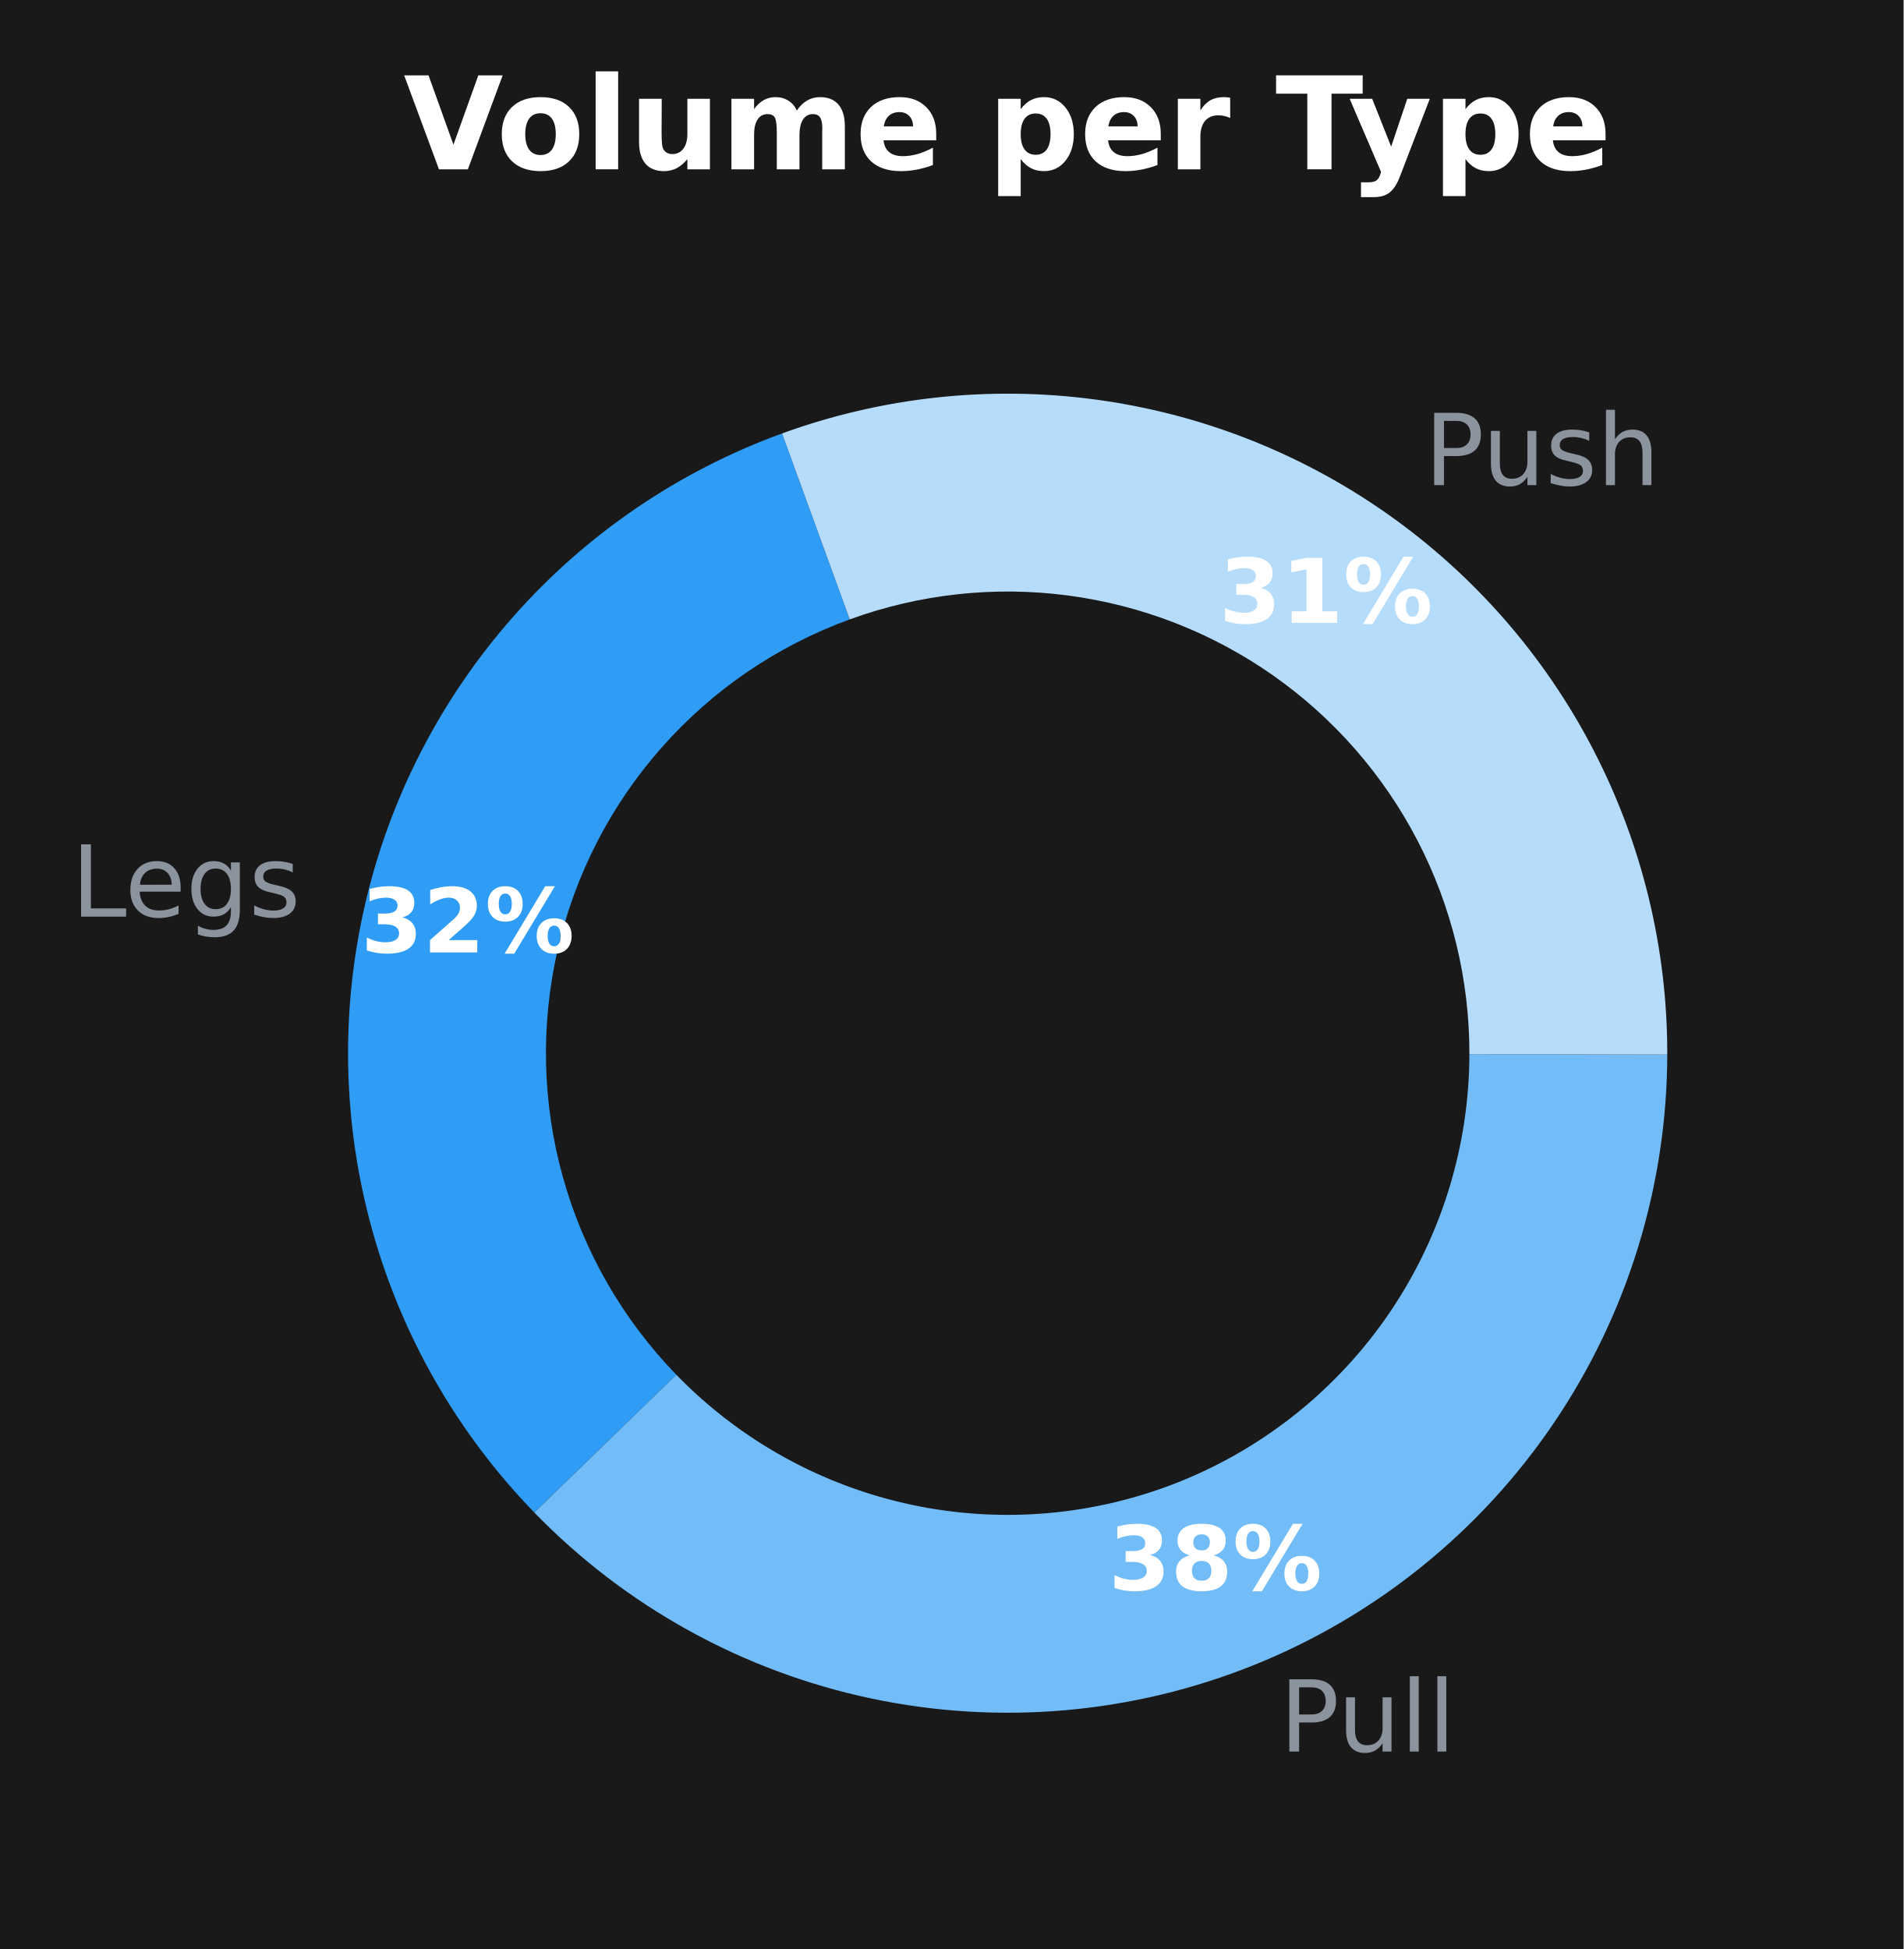
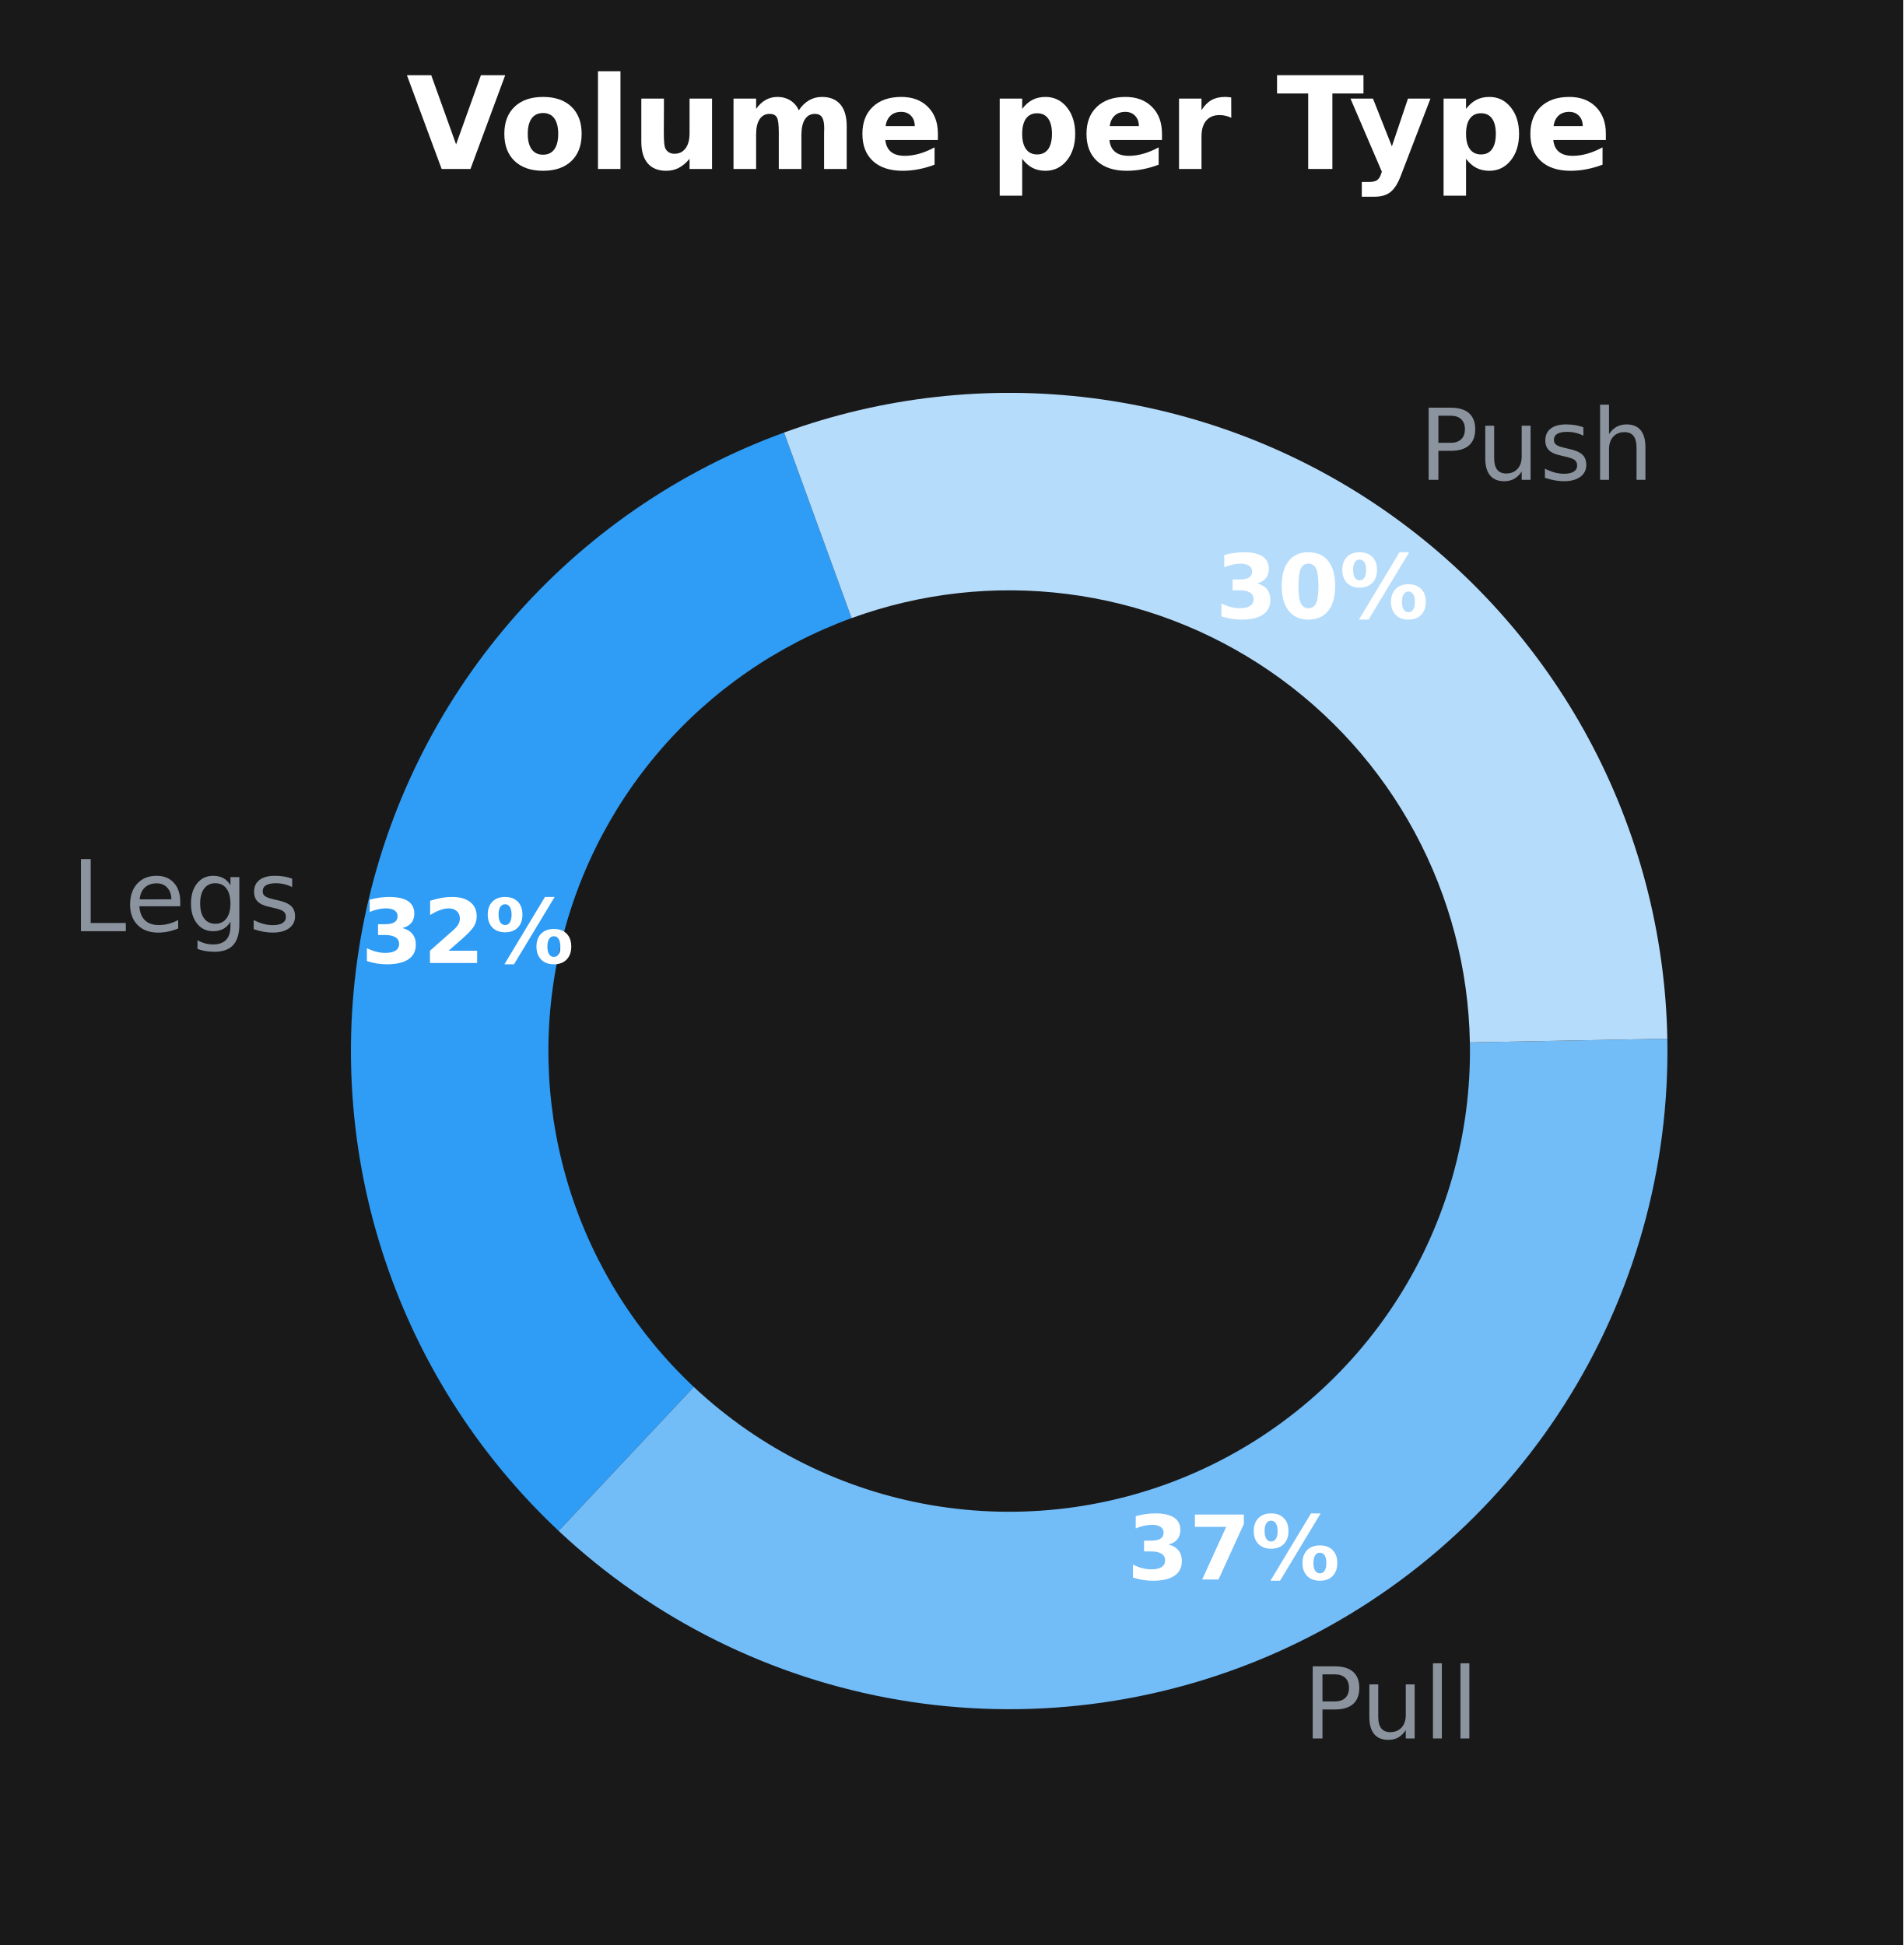
- <svg xmlns="http://www.w3.org/2000/svg" xmlns:xlink="http://www.w3.org/1999/xlink" width="191.993pt" height="196.598pt" viewBox="0 0 191.993 196.598" version="1.1">
+ <svg xmlns="http://www.w3.org/2000/svg" xmlns:xlink="http://www.w3.org/1999/xlink" width="192.355pt" height="196.598pt" viewBox="0 0 192.355 196.598" version="1.1">
  <defs>
    <style type="text/css">*{stroke-linejoin: round; stroke-linecap: butt}</style>
  </defs>
  <g id="figure_1">
    <g id="patch_1">
-       <path d="M 0 196.598  L 191.993 196.598  L 191.993 0  L 0 0  z " style="fill: #191919" />
+       <path d="M 0 196.598  L 192.355 196.598  L 192.355 0  L 0 0  z " style="fill: #191919" />
    </g>
    <g id="axes_1">
      <g id="patch_2">
-         <path d="M 78.879 43.722  C 68.448 47.519 59.13 53.867 51.78 62.186  C 44.429 70.505 39.276 80.533 36.792 91.353  C 34.308 102.173 34.572 113.444 37.558 124.136  C 40.545 134.828 46.16 144.604 53.892 152.571  L 68.214 138.671  C 62.802 133.094 58.871 126.251 56.781 118.766  C 54.69 111.282 54.506 103.392 56.244 95.818  C 57.983 88.244 61.59 81.225 66.736 75.402  C 71.881 69.578 78.403 65.135 85.706 62.477  z " style="fill: #2f9cf5" />
+         <path d="M 79.241 43.722  C 68.563 47.609 59.057 54.167 51.632 62.769  C 44.208 71.371 39.109 81.733 36.825 92.864  C 34.541 103.995 35.146 115.528 38.583 126.359  C 42.019 137.19 48.174 146.962 56.458 154.74  L 70.119 140.189  C 64.32 134.745 60.012 127.905 57.606 120.323  C 55.2 112.741 54.777 104.668 56.376 96.876  C 57.975 89.085 61.544 81.831 66.741 75.809  C 71.938 69.788 78.593 65.197 86.067 62.477  z " style="fill: #2f9cf5" />
      </g>
      <g id="patch_3">
-         <path d="M 53.892 152.571  C 63.105 162.064 74.944 168.597 87.888 171.331  C 100.832 174.064 114.302 172.875 126.567 167.917  C 138.832 162.959 149.344 154.453 156.752 143.492  C 164.161 132.531 168.134 119.606 168.161 106.377  L 148.203 106.335  C 148.184 115.596 145.402 124.643 140.217 132.316  C 135.031 139.988 127.673 145.942 119.087 149.413  C 110.501 152.884 101.073 153.716 92.012 151.803  C 82.951 149.89 74.664 145.316 68.214 138.671  z " style="fill: #72bcf8" />
+         <path d="M 56.458 154.74  C 65.997 163.695 77.969 169.641 90.869 171.829  C 103.769 174.017 117.032 172.352 128.991 167.043  C 140.949 161.733 151.08 153.012 158.108 141.976  C 165.137 130.941 168.756 118.073 168.511 104.991  L 148.556 105.365  C 148.728 114.522 146.194 123.53 141.274 131.255  C 136.354 138.98 129.263 145.085 120.892 148.801  C 112.521 152.518 103.237 153.683 94.207 152.152  C 85.177 150.62 76.797 146.458 70.119 140.189  z " style="fill: #72bcf8" />
      </g>
      <g id="patch_4">
-         <path d="M 168.161 106.377  C 168.183 95.67 165.621 85.115 160.692 75.611  C 155.764 66.107 148.613 57.931 139.849 51.781  C 131.085 45.631 120.965 41.687 110.351 40.284  C 99.737 38.881 88.94 40.06 78.879 43.722  L 85.706 62.477  C 92.748 59.914 100.306 59.088 107.736 60.07  C 115.166 61.052 122.25 63.813 128.384 68.118  C 134.519 72.423 139.524 78.146 142.975 84.799  C 146.425 91.452 148.218 98.841 148.203 106.335  z " style="fill: #b6dcfb" />
+         <path d="M 168.511 104.991  C 168.313 94.404 165.589 84.015 160.568 74.692  C 155.547 65.369 148.372 57.378 139.641 51.386  C 130.911 45.394 120.874 41.572 110.369 40.239  C 99.864 38.906 89.191 40.1 79.241 43.722  L 86.067 62.477  C 93.032 59.942 100.503 59.106 107.857 60.039  C 115.21 60.972 122.236 63.647 128.347 67.842  C 134.459 72.036 139.481 77.63 142.996 84.156  C 146.511 90.682 148.417 97.954 148.556 105.365  z " style="fill: #b6dcfb" />
      </g>
      <g id="matplotlib.axis_1" />
      <g id="matplotlib.axis_2" />
      <g id="text_1">
-         <g style="fill: #8b949e" transform="translate(7.2 92.46183) scale(0.1 -0.1)">
+         <g style="fill: #8b949e" transform="translate(7.2 94.12452) scale(0.1 -0.1)">
          <defs>
            <path id="DejaVuSans-2f" d="M 628 4666  L 1259 4666  L 1259 531  L 3531 531  L 3531 0  L 628 0  L 628 4666  z " transform="scale(0.015625)" />
            <path id="DejaVuSans-48" d="M 3597 1894  L 3597 1613  L 953 1613  Q 991 1019 1311 708  Q 1631 397 2203 397  Q 2534 397 2845 478  Q 3156 559 3463 722  L 3463 178  Q 3153 47 2828 -22  Q 2503 -91 2169 -91  Q 1331 -91 842 396  Q 353 884 353 1716  Q 353 2575 817 3079  Q 1281 3584 2069 3584  Q 2775 3584 3186 3129  Q 3597 2675 3597 1894  z M 3022 2063  Q 3016 2534 2758 2815  Q 2500 3097 2075 3097  Q 1594 3097 1305 2825  Q 1016 2553 972 2059  L 3022 2063  z " transform="scale(0.015625)" />
            <path id="DejaVuSans-4a" d="M 2906 1791  Q 2906 2416 2648 2759  Q 2391 3103 1925 3103  Q 1463 3103 1205 2759  Q 947 2416 947 1791  Q 947 1169 1205 825  Q 1463 481 1925 481  Q 2391 481 2648 825  Q 2906 1169 2906 1791  z M 3481 434  Q 3481 -459 3084 -895  Q 2688 -1331 1869 -1331  Q 1566 -1331 1297 -1286  Q 1028 -1241 775 -1147  L 775 -588  Q 1028 -725 1275 -790  Q 1522 -856 1778 -856  Q 2344 -856 2625 -561  Q 2906 -266 2906 331  L 2906 616  Q 2728 306 2450 153  Q 2172 0 1784 0  Q 1141 0 747 490  Q 353 981 353 1791  Q 353 2603 747 3093  Q 1141 3584 1784 3584  Q 2172 3584 2450 3431  Q 2728 3278 2906 2969  L 2906 3500  L 3481 3500  L 3481 434  z " transform="scale(0.015625)" />
            <path id="DejaVuSans-56" d="M 2834 3397  L 2834 2853  Q 2591 2978 2328 3040  Q 2066 3103 1784 3103  Q 1356 3103 1142 2972  Q 928 2841 928 2578  Q 928 2378 1081 2264  Q 1234 2150 1697 2047  L 1894 2003  Q 2506 1872 2764 1633  Q 3022 1394 3022 966  Q 3022 478 2636 193  Q 2250 -91 1575 -91  Q 1294 -91 989 -36  Q 684 19 347 128  L 347 722  Q 666 556 975 473  Q 1284 391 1588 391  Q 1994 391 2212 530  Q 2431 669 2431 922  Q 2431 1156 2273 1281  Q 2116 1406 1581 1522  L 1381 1569  Q 847 1681 609 1914  Q 372 2147 372 2553  Q 372 3047 722 3315  Q 1072 3584 1716 3584  Q 2034 3584 2315 3537  Q 2597 3491 2834 3397  z " transform="scale(0.015625)" />
          </defs>
          <use xlink:href="#DejaVuSans-2f" />
          <use xlink:href="#DejaVuSans-48" transform="translate(53.96875 0)" />
          <use xlink:href="#DejaVuSans-4a" transform="translate(115.5 0)" />
          <use xlink:href="#DejaVuSans-56" transform="translate(178.9844 0)" />
        </g>
      </g>
      <g id="text_2">
-         <g style="fill: #8b949e" transform="translate(129.0607 176.6827) scale(0.1 -0.1)">
+         <g style="fill: #8b949e" transform="translate(131.6902 175.7211) scale(0.1 -0.1)">
          <defs>
            <path id="DejaVuSans-33" d="M 1259 4147  L 1259 2394  L 2053 2394  Q 2494 2394 2734 2622  Q 2975 2850 2975 3272  Q 2975 3691 2734 3919  Q 2494 4147 2053 4147  L 1259 4147  z M 628 4666  L 2053 4666  Q 2838 4666 3239 4311  Q 3641 3956 3641 3272  Q 3641 2581 3239 2228  Q 2838 1875 2053 1875  L 1259 1875  L 1259 0  L 628 0  L 628 4666  z " transform="scale(0.015625)" />
            <path id="DejaVuSans-58" d="M 544 1381  L 544 3500  L 1119 3500  L 1119 1403  Q 1119 906 1312 657  Q 1506 409 1894 409  Q 2359 409 2629 706  Q 2900 1003 2900 1516  L 2900 3500  L 3475 3500  L 3475 0  L 2900 0  L 2900 538  Q 2691 219 2414 64  Q 2138 -91 1772 -91  Q 1169 -91 856 284  Q 544 659 544 1381  z M 1991 3584  L 1991 3584  z " transform="scale(0.015625)" />
            <path id="DejaVuSans-4f" d="M 603 4863  L 1178 4863  L 1178 0  L 603 0  L 603 4863  z " transform="scale(0.015625)" />
          </defs>
          <use xlink:href="#DejaVuSans-33" />
          <use xlink:href="#DejaVuSans-58" transform="translate(58.54688 0)" />
          <use xlink:href="#DejaVuSans-4f" transform="translate(121.9219 0)" />
          <use xlink:href="#DejaVuSans-4f" transform="translate(149.7031 0)" />
        </g>
      </g>
      <g id="text_3">
-         <g style="fill: #8b949e" transform="translate(143.6705 48.93356) scale(0.1 -0.1)">
+         <g style="fill: #8b949e" transform="translate(143.4058 48.49904) scale(0.1 -0.1)">
          <defs>
            <path id="DejaVuSans-4b" d="M 3513 2113  L 3513 0  L 2938 0  L 2938 2094  Q 2938 2591 2744 2837  Q 2550 3084 2163 3084  Q 1697 3084 1428 2787  Q 1159 2491 1159 1978  L 1159 0  L 581 0  L 581 4863  L 1159 4863  L 1159 2956  Q 1366 3272 1645 3428  Q 1925 3584 2291 3584  Q 2894 3584 3203 3211  Q 3513 2838 3513 2113  z " transform="scale(0.015625)" />
          </defs>
          <use xlink:href="#DejaVuSans-33" />
          <use xlink:href="#DejaVuSans-58" transform="translate(58.54688 0)" />
          <use xlink:href="#DejaVuSans-56" transform="translate(121.9219 0)" />
          <use xlink:href="#DejaVuSans-4b" transform="translate(174.0156 0)" />
        </g>
      </g>
      <g id="text_4">
-         <g style="fill: #ffffff" transform="translate(36.3954 96.07224) scale(0.09 -0.09)">
+         <g style="fill: #ffffff" transform="translate(36.48082 97.34192) scale(0.09 -0.09)">
          <defs>
            <path id="DejaVuSans-Bold-16" d="M 2981 2516  Q 3453 2394 3698 2092  Q 3944 1791 3944 1325  Q 3944 631 3412 270  Q 2881 -91 1863 -91  Q 1503 -91 1142 -33  Q 781 25 428 141  L 428 1069  Q 766 900 1098 814  Q 1431 728 1753 728  Q 2231 728 2486 893  Q 2741 1059 2741 1369  Q 2741 1688 2480 1852  Q 2219 2016 1709 2016  L 1228 2016  L 1228 2791  L 1734 2791  Q 2188 2791 2409 2933  Q 2631 3075 2631 3366  Q 2631 3634 2415 3781  Q 2200 3928 1806 3928  Q 1516 3928 1219 3862  Q 922 3797 628 3669  L 628 4550  Q 984 4650 1334 4700  Q 1684 4750 2022 4750  Q 2931 4750 3382 4451  Q 3834 4153 3834 3553  Q 3834 3144 3618 2883  Q 3403 2622 2981 2516  z " transform="scale(0.015625)" />
            <path id="DejaVuSans-Bold-15" d="M 1844 884  L 3897 884  L 3897 0  L 506 0  L 506 884  L 2209 2388  Q 2438 2594 2547 2791  Q 2656 2988 2656 3200  Q 2656 3528 2436 3728  Q 2216 3928 1850 3928  Q 1569 3928 1234 3808  Q 900 3688 519 3450  L 519 4475  Q 925 4609 1322 4679  Q 1719 4750 2100 4750  Q 2938 4750 3402 4381  Q 3866 4013 3866 3353  Q 3866 2972 3669 2642  Q 3472 2313 2841 1759  L 1844 884  z " transform="scale(0.015625)" />
            <path id="DejaVuSans-Bold-8" d="M 4959 1925  Q 4738 1925 4616 1733  Q 4494 1541 4494 1184  Q 4494 825 4614 633  Q 4734 441 4959 441  Q 5184 441 5303 633  Q 5422 825 5422 1184  Q 5422 1541 5301 1733  Q 5181 1925 4959 1925  z M 4959 2450  Q 5541 2450 5875 2112  Q 6209 1775 6209 1184  Q 6209 594 5875 251  Q 5541 -91 4959 -91  Q 4378 -91 4042 251  Q 3706 594 3706 1184  Q 3706 1772 4042 2111  Q 4378 2450 4959 2450  z M 2094 -91  L 1403 -91  L 4319 4750  L 5013 4750  L 2094 -91  z M 1453 4750  Q 2034 4750 2367 4411  Q 2700 4072 2700 3481  Q 2700 2891 2367 2550  Q 2034 2209 1453 2209  Q 872 2209 539 2550  Q 206 2891 206 3481  Q 206 4072 539 4411  Q 872 4750 1453 4750  z M 1453 4225  Q 1228 4225 1106 4031  Q 984 3838 984 3481  Q 984 3122 1106 2926  Q 1228 2731 1453 2731  Q 1678 2731 1798 2926  Q 1919 3122 1919 3481  Q 1919 3838 1797 4031  Q 1675 4225 1453 4225  z " transform="scale(0.015625)" />
          </defs>
          <use xlink:href="#DejaVuSans-Bold-16" />
          <use xlink:href="#DejaVuSans-Bold-15" transform="translate(69.57812 0)" />
          <use xlink:href="#DejaVuSans-Bold-8" transform="translate(139.1562 0)" />
        </g>
      </g>
      <g id="text_5">
-         <g style="fill: #ffffff" transform="translate(111.8067 160.386) scale(0.09 -0.09)">
+         <g style="fill: #ffffff" transform="translate(113.9001 159.6517) scale(0.09 -0.09)">
          <defs>
-             <path id="DejaVuSans-Bold-1b" d="M 2228 2088  Q 1891 2088 1709 1903  Q 1528 1719 1528 1375  Q 1528 1031 1709 848  Q 1891 666 2228 666  Q 2563 666 2741 848  Q 2919 1031 2919 1375  Q 2919 1722 2741 1905  Q 2563 2088 2228 2088  z M 1350 2484  Q 925 2613 709 2878  Q 494 3144 494 3541  Q 494 4131 934 4440  Q 1375 4750 2228 4750  Q 3075 4750 3515 4442  Q 3956 4134 3956 3541  Q 3956 3144 3739 2878  Q 3522 2613 3097 2484  Q 3572 2353 3814 2058  Q 4056 1763 4056 1313  Q 4056 619 3595 264  Q 3134 -91 2228 -91  Q 1319 -91 855 264  Q 391 619 391 1313  Q 391 1763 633 2058  Q 875 2353 1350 2484  z M 1631 3419  Q 1631 3141 1786 2991  Q 1941 2841 2228 2841  Q 2509 2841 2662 2991  Q 2816 3141 2816 3419  Q 2816 3697 2662 3845  Q 2509 3994 2228 3994  Q 1941 3994 1786 3844  Q 1631 3694 1631 3419  z " transform="scale(0.015625)" />
+             <path id="DejaVuSans-Bold-1a" d="M 428 4666  L 3944 4666  L 3944 3988  L 2125 0  L 953 0  L 2675 3781  L 428 3781  L 428 4666  z " transform="scale(0.015625)" />
          </defs>
          <use xlink:href="#DejaVuSans-Bold-16" />
-           <use xlink:href="#DejaVuSans-Bold-1b" transform="translate(69.57812 0)" />
+           <use xlink:href="#DejaVuSans-Bold-1a" transform="translate(69.57812 0)" />
          <use xlink:href="#DejaVuSans-Bold-8" transform="translate(139.1562 0)" />
        </g>
      </g>
      <g id="text_6">
-         <g style="fill: #ffffff" transform="translate(122.9633 62.83217) scale(0.09 -0.09)">
+         <g style="fill: #ffffff" transform="translate(122.8466 62.50035) scale(0.09 -0.09)">
          <defs>
-             <path id="DejaVuSans-Bold-14" d="M 750 831  L 1813 831  L 1813 3847  L 722 3622  L 722 4441  L 1806 4666  L 2950 4666  L 2950 831  L 4013 831  L 4013 0  L 750 0  L 750 831  z " transform="scale(0.015625)" />
+             <path id="DejaVuSans-Bold-13" d="M 2944 2338  Q 2944 3213 2780 3570  Q 2616 3928 2228 3928  Q 1841 3928 1675 3570  Q 1509 3213 1509 2338  Q 1509 1453 1675 1090  Q 1841 728 2228 728  Q 2613 728 2778 1090  Q 2944 1453 2944 2338  z M 4147 2328  Q 4147 1169 3647 539  Q 3147 -91 2228 -91  Q 1306 -91 806 539  Q 306 1169 306 2328  Q 306 3491 806 4120  Q 1306 4750 2228 4750  Q 3147 4750 3647 4120  Q 4147 3491 4147 2328  z " transform="scale(0.015625)" />
          </defs>
          <use xlink:href="#DejaVuSans-Bold-16" />
-           <use xlink:href="#DejaVuSans-Bold-14" transform="translate(69.57812 0)" />
+           <use xlink:href="#DejaVuSans-Bold-13" transform="translate(69.57812 0)" />
          <use xlink:href="#DejaVuSans-Bold-8" transform="translate(139.1562 0)" />
        </g>
      </g>
      <g id="text_7">
-         <g style="fill: #ffffff" transform="translate(40.7009 17.07797) scale(0.13 -0.13)">
+         <g style="fill: #ffffff" transform="translate(41.0623 17.07797) scale(0.13 -0.13)">
          <defs>
            <path id="DejaVuSans-Bold-39" d="M 31 4666  L 1241 4666  L 2478 1222  L 3713 4666  L 4922 4666  L 3194 0  L 1759 0  L 31 4666  z " transform="scale(0.015625)" />
            <path id="DejaVuSans-Bold-52" d="M 2203 2784  Q 1831 2784 1636 2517  Q 1441 2250 1441 1747  Q 1441 1244 1636 976  Q 1831 709 2203 709  Q 2569 709 2762 976  Q 2956 1244 2956 1747  Q 2956 2250 2762 2517  Q 2569 2784 2203 2784  z M 2203 3584  Q 3106 3584 3614 3096  Q 4122 2609 4122 1747  Q 4122 884 3614 396  Q 3106 -91 2203 -91  Q 1297 -91 786 396  Q 275 884 275 1747  Q 275 2609 786 3096  Q 1297 3584 2203 3584  z " transform="scale(0.015625)" />
            <path id="DejaVuSans-Bold-4f" d="M 538 4863  L 1656 4863  L 1656 0  L 538 0  L 538 4863  z " transform="scale(0.015625)" />
            <path id="DejaVuSans-Bold-58" d="M 500 1363  L 500 3500  L 1625 3500  L 1625 3150  Q 1625 2866 1622 2436  Q 1619 2006 1619 1863  Q 1619 1441 1641 1255  Q 1663 1069 1716 984  Q 1784 875 1895 815  Q 2006 756 2150 756  Q 2500 756 2700 1025  Q 2900 1294 2900 1772  L 2900 3500  L 4019 3500  L 4019 0  L 2900 0  L 2900 506  Q 2647 200 2364 54  Q 2081 -91 1741 -91  Q 1134 -91 817 281  Q 500 653 500 1363  z " transform="scale(0.015625)" />
            <path id="DejaVuSans-Bold-50" d="M 3781 2919  Q 3994 3244 4286 3414  Q 4578 3584 4928 3584  Q 5531 3584 5847 3212  Q 6163 2841 6163 2131  L 6163 0  L 5038 0  L 5038 1825  Q 5041 1866 5042 1909  Q 5044 1953 5044 2034  Q 5044 2406 4934 2573  Q 4825 2741 4581 2741  Q 4263 2741 4089 2478  Q 3916 2216 3909 1719  L 3909 0  L 2784 0  L 2784 1825  Q 2784 2406 2684 2573  Q 2584 2741 2328 2741  Q 2006 2741 1831 2477  Q 1656 2213 1656 1722  L 1656 0  L 531 0  L 531 3500  L 1656 3500  L 1656 2988  Q 1863 3284 2130 3434  Q 2397 3584 2719 3584  Q 3081 3584 3359 3409  Q 3638 3234 3781 2919  z " transform="scale(0.015625)" />
            <path id="DejaVuSans-Bold-48" d="M 4031 1759  L 4031 1441  L 1416 1441  Q 1456 1047 1700 850  Q 1944 653 2381 653  Q 2734 653 3104 758  Q 3475 863 3866 1075  L 3866 213  Q 3469 63 3072 -14  Q 2675 -91 2278 -91  Q 1328 -91 801 392  Q 275 875 275 1747  Q 275 2603 792 3093  Q 1309 3584 2216 3584  Q 3041 3584 3536 3087  Q 4031 2591 4031 1759  z M 2881 2131  Q 2881 2450 2695 2645  Q 2509 2841 2209 2841  Q 1884 2841 1681 2658  Q 1478 2475 1428 2131  L 2881 2131  z " transform="scale(0.015625)" />
            <path id="DejaVuSans-Bold-3" transform="scale(0.015625)" />
            <path id="DejaVuSans-Bold-53" d="M 1656 506  L 1656 -1331  L 538 -1331  L 538 3500  L 1656 3500  L 1656 2988  Q 1888 3294 2169 3439  Q 2450 3584 2816 3584  Q 3463 3584 3878 3070  Q 4294 2556 4294 1747  Q 4294 938 3878 423  Q 3463 -91 2816 -91  Q 2450 -91 2169 54  Q 1888 200 1656 506  z M 2400 2772  Q 2041 2772 1848 2508  Q 1656 2244 1656 1747  Q 1656 1250 1848 986  Q 2041 722 2400 722  Q 2759 722 2948 984  Q 3138 1247 3138 1747  Q 3138 2247 2948 2509  Q 2759 2772 2400 2772  z " transform="scale(0.015625)" />
            <path id="DejaVuSans-Bold-55" d="M 3138 2547  Q 2991 2616 2845 2648  Q 2700 2681 2553 2681  Q 2122 2681 1889 2404  Q 1656 2128 1656 1613  L 1656 0  L 538 0  L 538 3500  L 1656 3500  L 1656 2925  Q 1872 3269 2151 3426  Q 2431 3584 2822 3584  Q 2878 3584 2943 3579  Q 3009 3575 3134 3559  L 3138 2547  z " transform="scale(0.015625)" />
            <path id="DejaVuSans-Bold-37" d="M 31 4666  L 4331 4666  L 4331 3756  L 2784 3756  L 2784 0  L 1581 0  L 1581 3756  L 31 3756  L 31 4666  z " transform="scale(0.015625)" />
            <path id="DejaVuSans-Bold-5c" d="M 78 3500  L 1197 3500  L 2138 1125  L 2938 3500  L 4056 3500  L 2584 -331  Q 2363 -916 2067 -1148  Q 1772 -1381 1288 -1381  L 641 -1381  L 641 -647  L 991 -647  Q 1275 -647 1404 -556  Q 1534 -466 1606 -231  L 1638 -134  L 78 3500  z " transform="scale(0.015625)" />
          </defs>
          <use xlink:href="#DejaVuSans-Bold-39" />
          <use xlink:href="#DejaVuSans-Bold-52" transform="translate(71.92188 0)" />
          <use xlink:href="#DejaVuSans-Bold-4f" transform="translate(140.625 0)" />
          <use xlink:href="#DejaVuSans-Bold-58" transform="translate(174.9062 0)" />
          <use xlink:href="#DejaVuSans-Bold-50" transform="translate(246.0938 0)" />
          <use xlink:href="#DejaVuSans-Bold-48" transform="translate(350.2969 0)" />
          <use xlink:href="#DejaVuSans-Bold-3" transform="translate(418.125 0)" />
          <use xlink:href="#DejaVuSans-Bold-53" transform="translate(452.9375 0)" />
          <use xlink:href="#DejaVuSans-Bold-48" transform="translate(524.5156 0)" />
          <use xlink:href="#DejaVuSans-Bold-55" transform="translate(592.3438 0)" />
          <use xlink:href="#DejaVuSans-Bold-3" transform="translate(641.6562 0)" />
          <use xlink:href="#DejaVuSans-Bold-37" transform="translate(676.4688 0)" />
          <use xlink:href="#DejaVuSans-Bold-5c" transform="translate(732.8281 0)" />
          <use xlink:href="#DejaVuSans-Bold-53" transform="translate(798.0156 0)" />
          <use xlink:href="#DejaVuSans-Bold-48" transform="translate(869.5938 0)" />
        </g>
      </g>
    </g>
  </g>
</svg>
